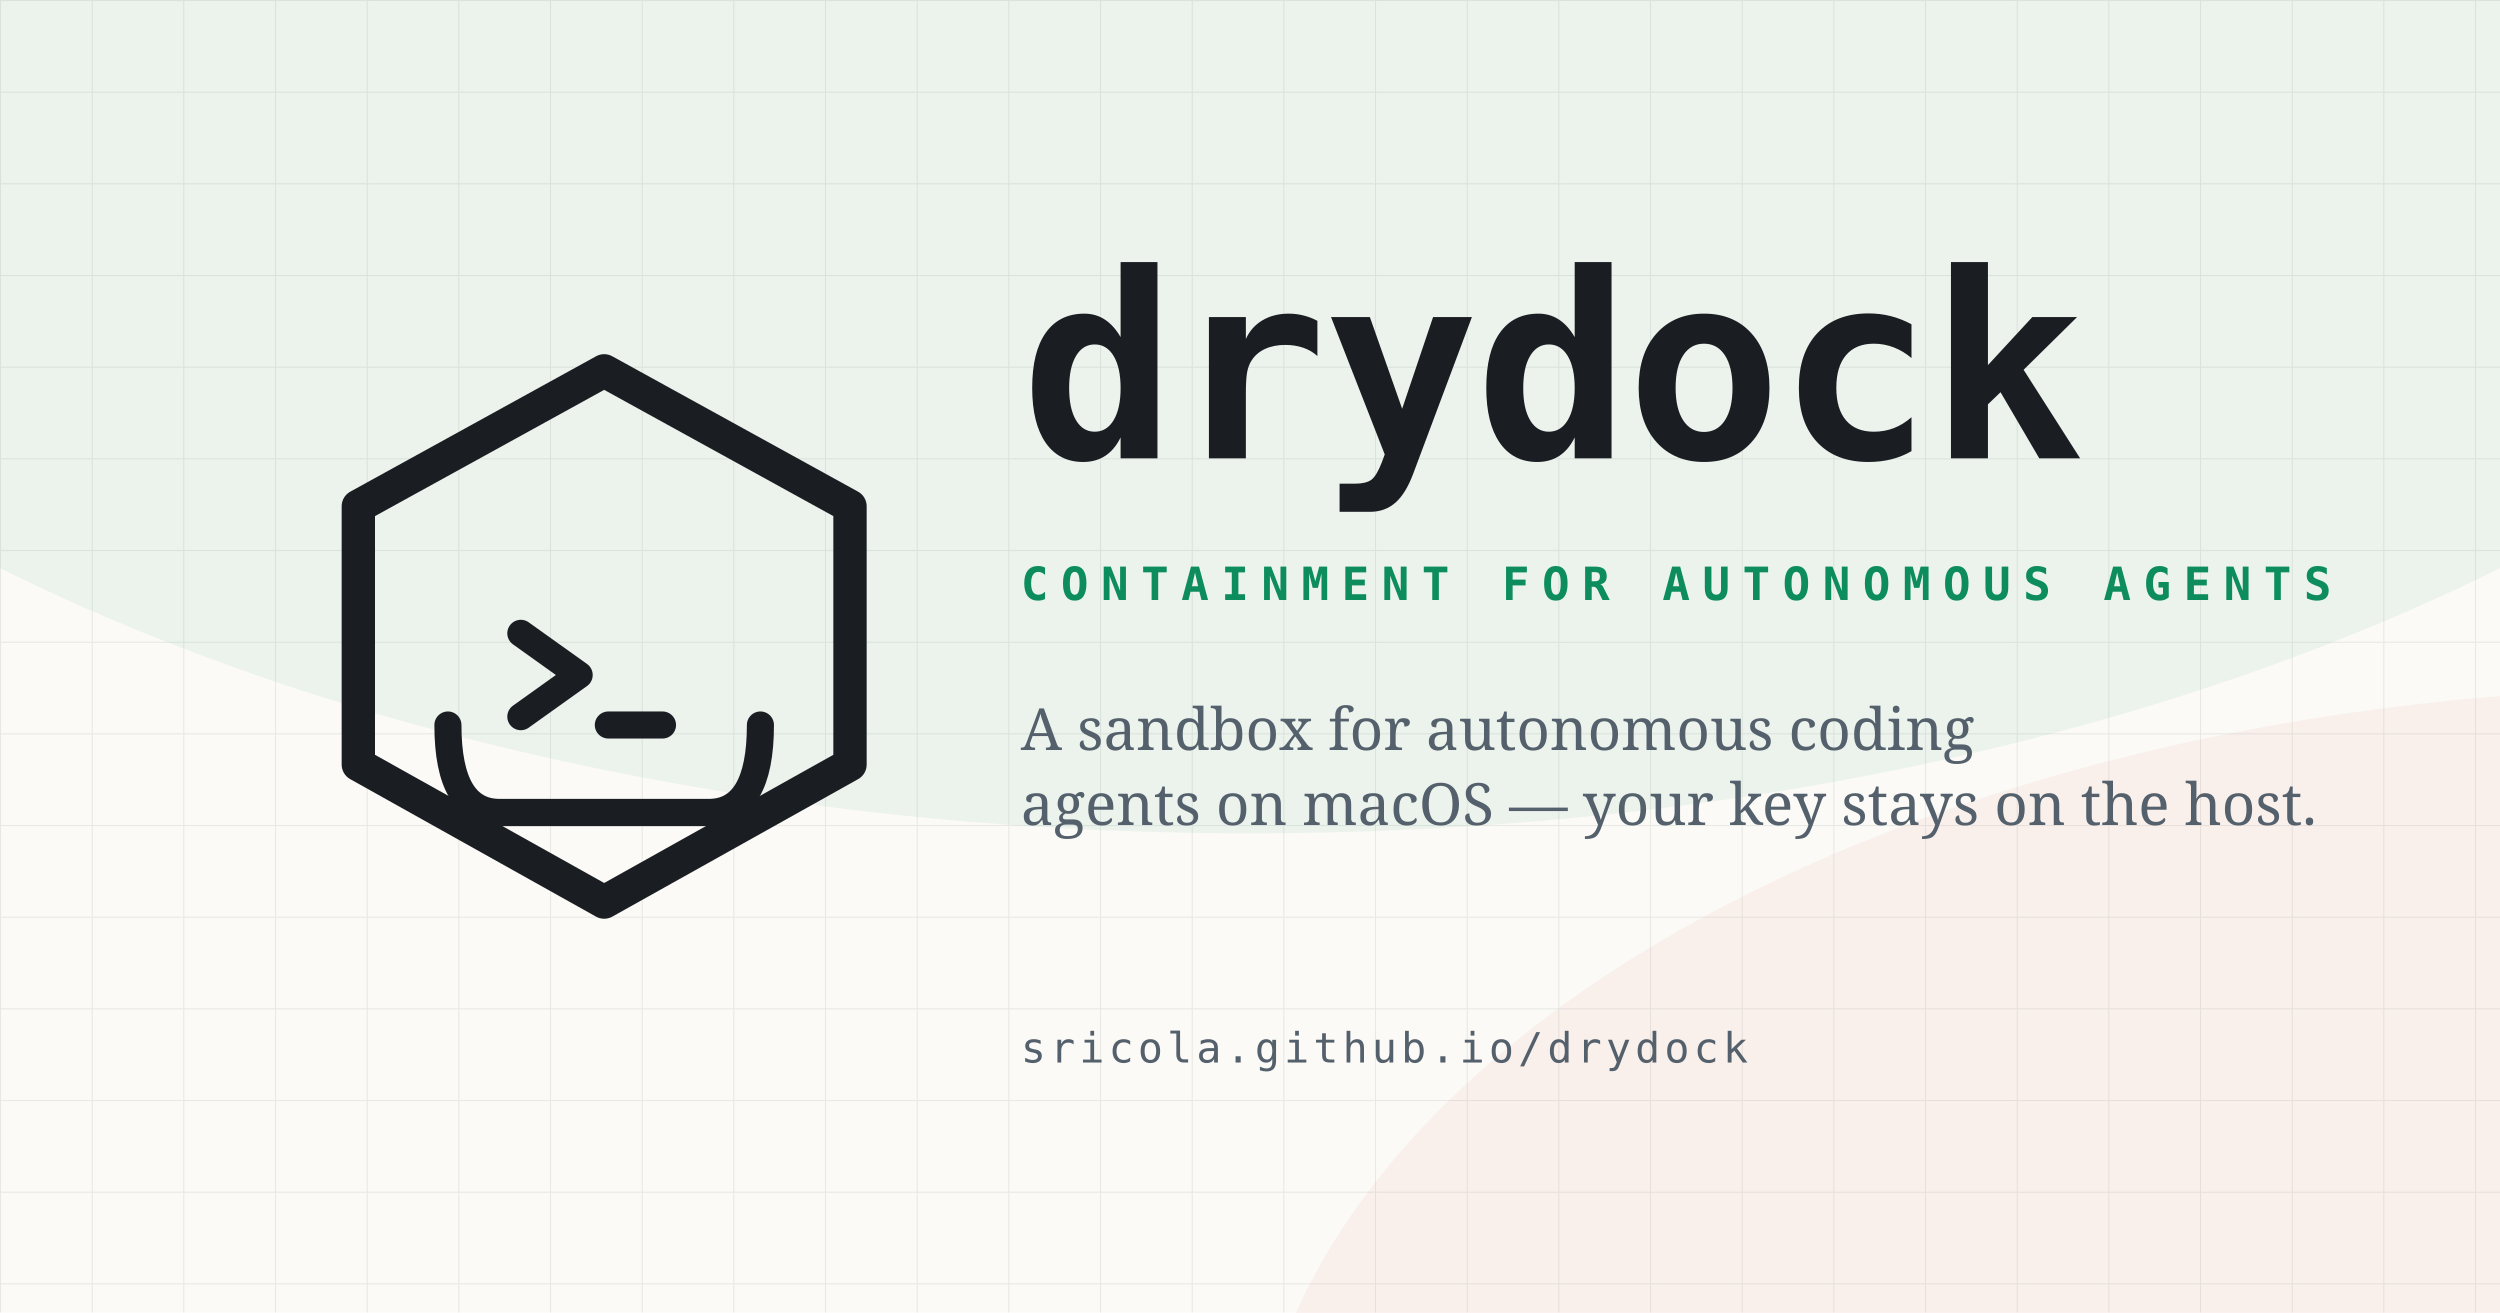
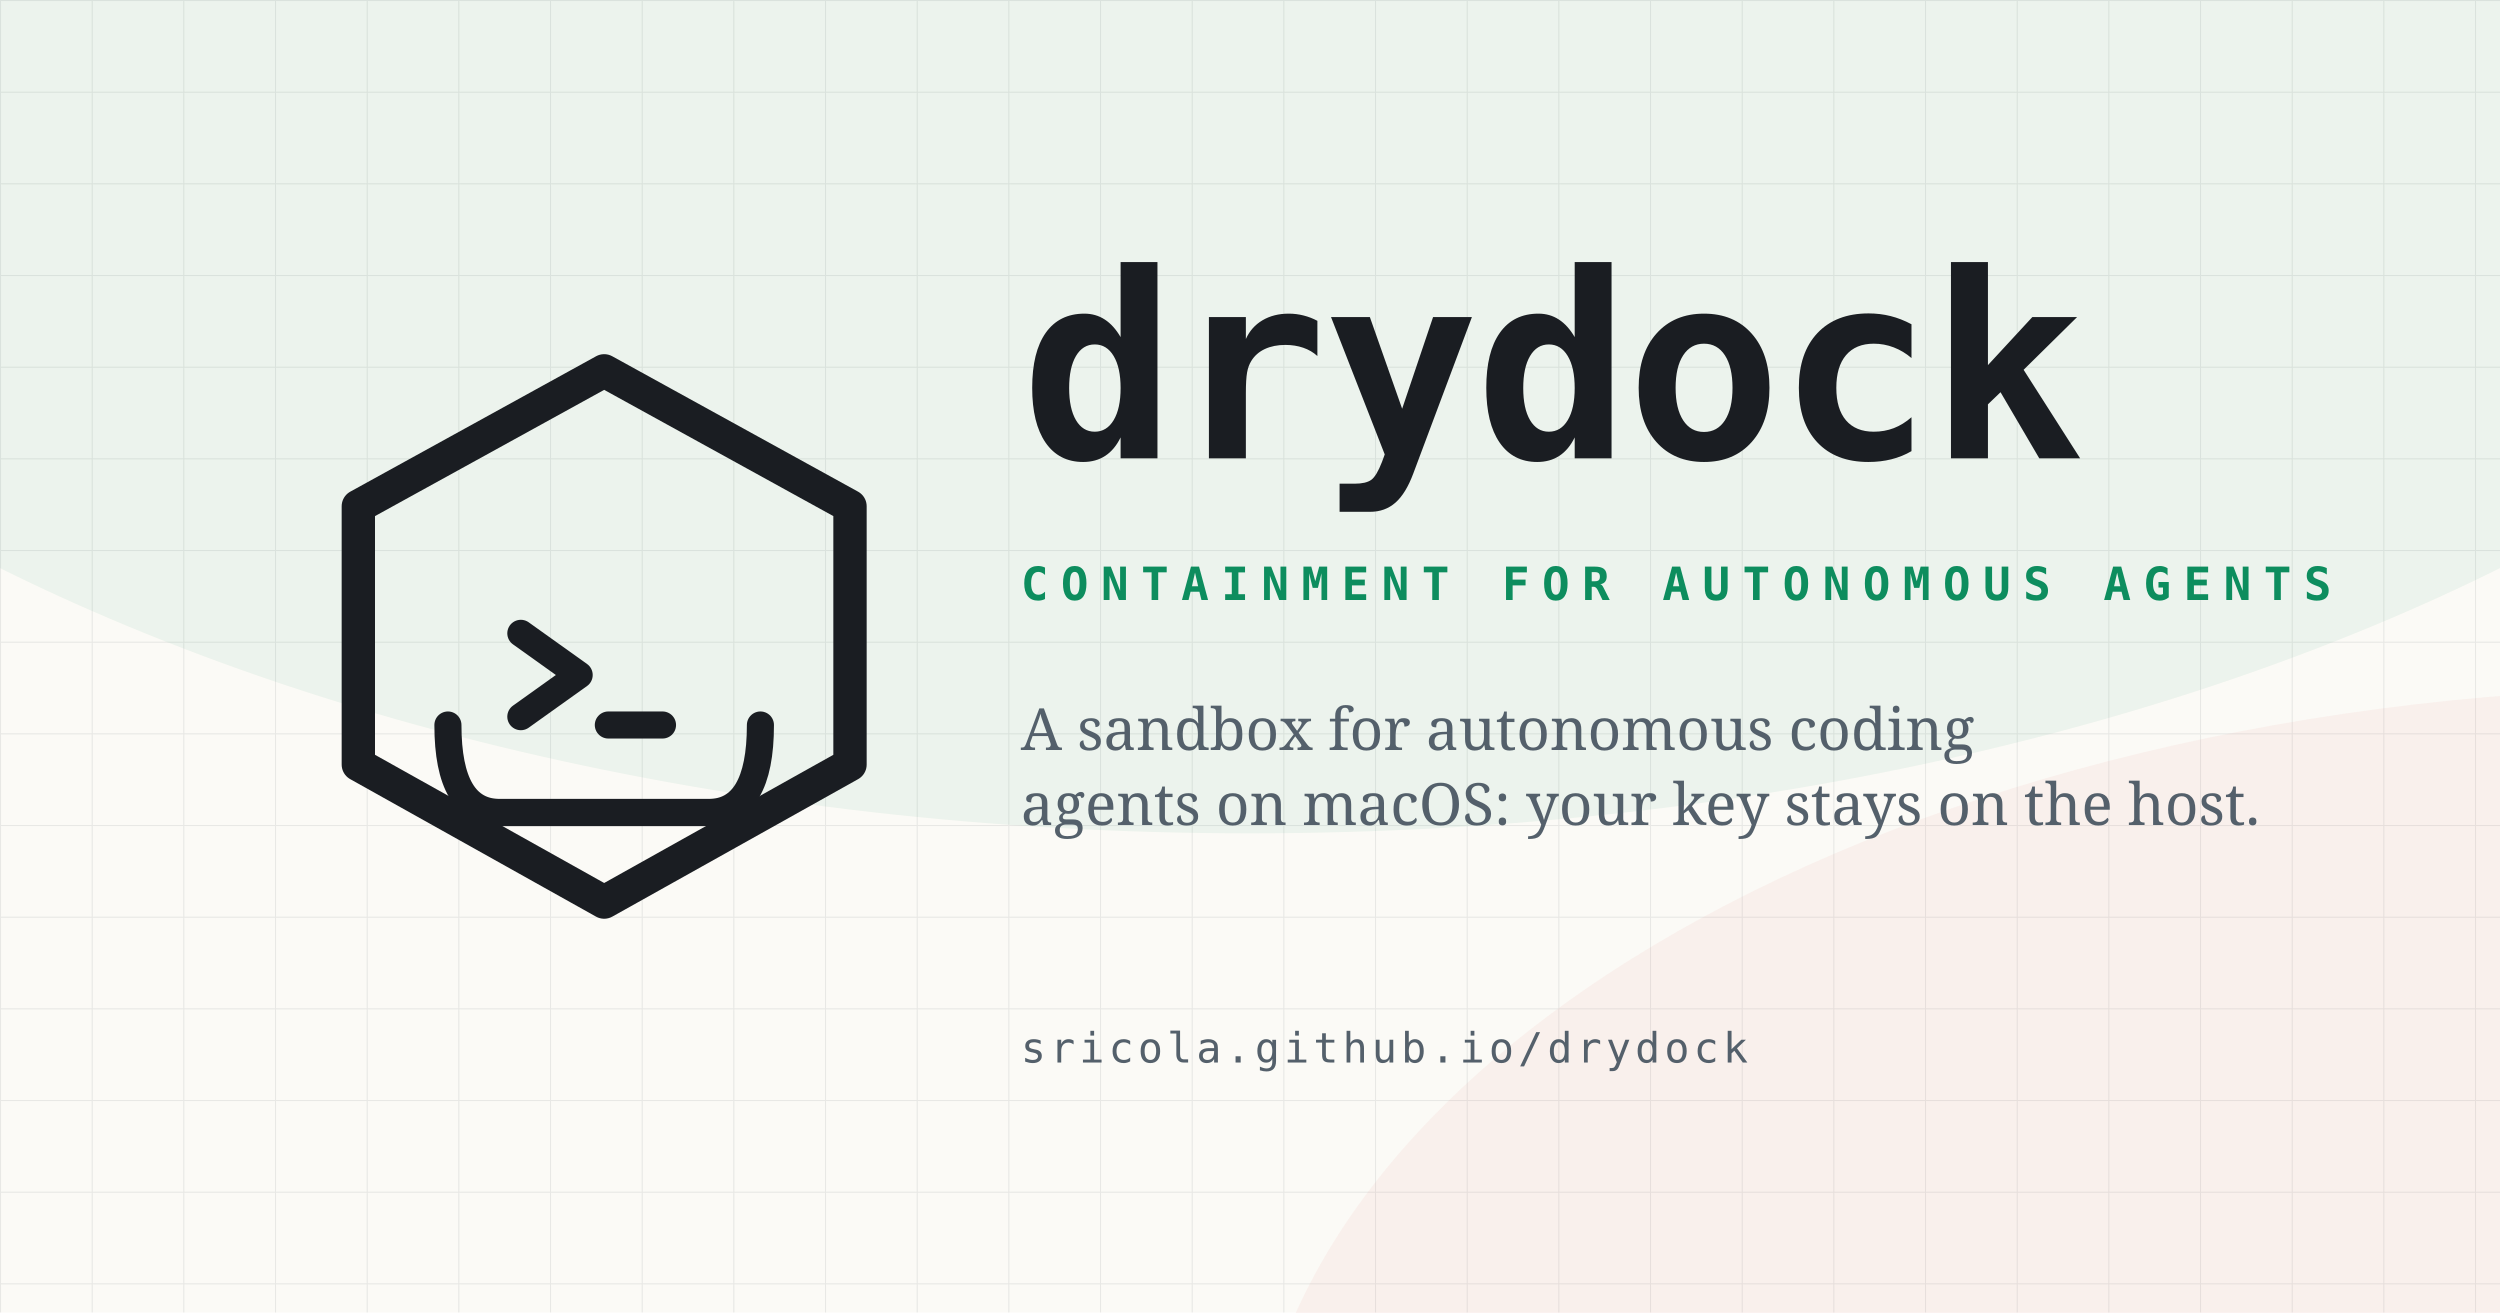
<svg xmlns="http://www.w3.org/2000/svg" viewBox="0 0 1200 630" font-family="ui-monospace, Menlo, monospace">
  <defs>
    <pattern id="grid" width="44" height="44" patternUnits="userSpaceOnUse">
      <path d="M44 0 L0 0 0 44" fill="none" stroke="rgba(20,25,30,.08)" stroke-width="1" />
    </pattern>
  </defs>
  <rect width="1200" height="630" fill="#fbfaf6" />
  <rect width="1200" height="630" fill="url(#grid)" />
  <ellipse cx="600" cy="-100" rx="900" ry="500" fill="rgba(13,141,94,.06)" />
  <ellipse cx="1300" cy="730" rx="700" ry="400" fill="rgba(201,44,44,.05)" />
  <g transform="translate(140 170)" fill="none" stroke="#1a1d22" stroke-linejoin="round" stroke-linecap="round">
    <path d="M 150 8 L 268 73 L 268 197 L 150 263 L 32 197 L 32 73 Z" stroke-width="16" />
    <path d="M 75 178 Q 75 220 100 220 L 200 220 Q 225 220 225 178" stroke-width="13" />
    <path d="M 95 220 L 205 220" stroke-width="13" />
    <path d="M 110 134 L 138 154 L 110 174" stroke-width="13" />
    <path d="M 152 178 L 178 178" stroke-width="13" />
  </g>
  <g transform="translate(490 220)">
    <text x="0" y="0" font-size="124" font-weight="700" letter-spacing="-2" fill="#1a1d22">drydock</text>
    <text x="0" y="68" font-size="22" letter-spacing="6" fill="#0d8d5e" font-weight="600">CONTAINMENT FOR AUTONOMOUS AGENTS</text>
    <text x="0" y="140" font-size="28" font-family="Newsreader, Georgia, serif" fill="#54606b">
      <tspan>A sandbox for autonomous coding</tspan>
-       <tspan x="0" dy="36">agents on macOS — your key stays on the host.</tspan>
+       <tspan x="0" dy="36">agents on macOS: your key stays on the host.</tspan>
    </text>
    <text x="0" y="290" font-size="20" fill="#54606b" letter-spacing="2">
      sricola.github.io/drydock
    </text>
  </g>
</svg>
